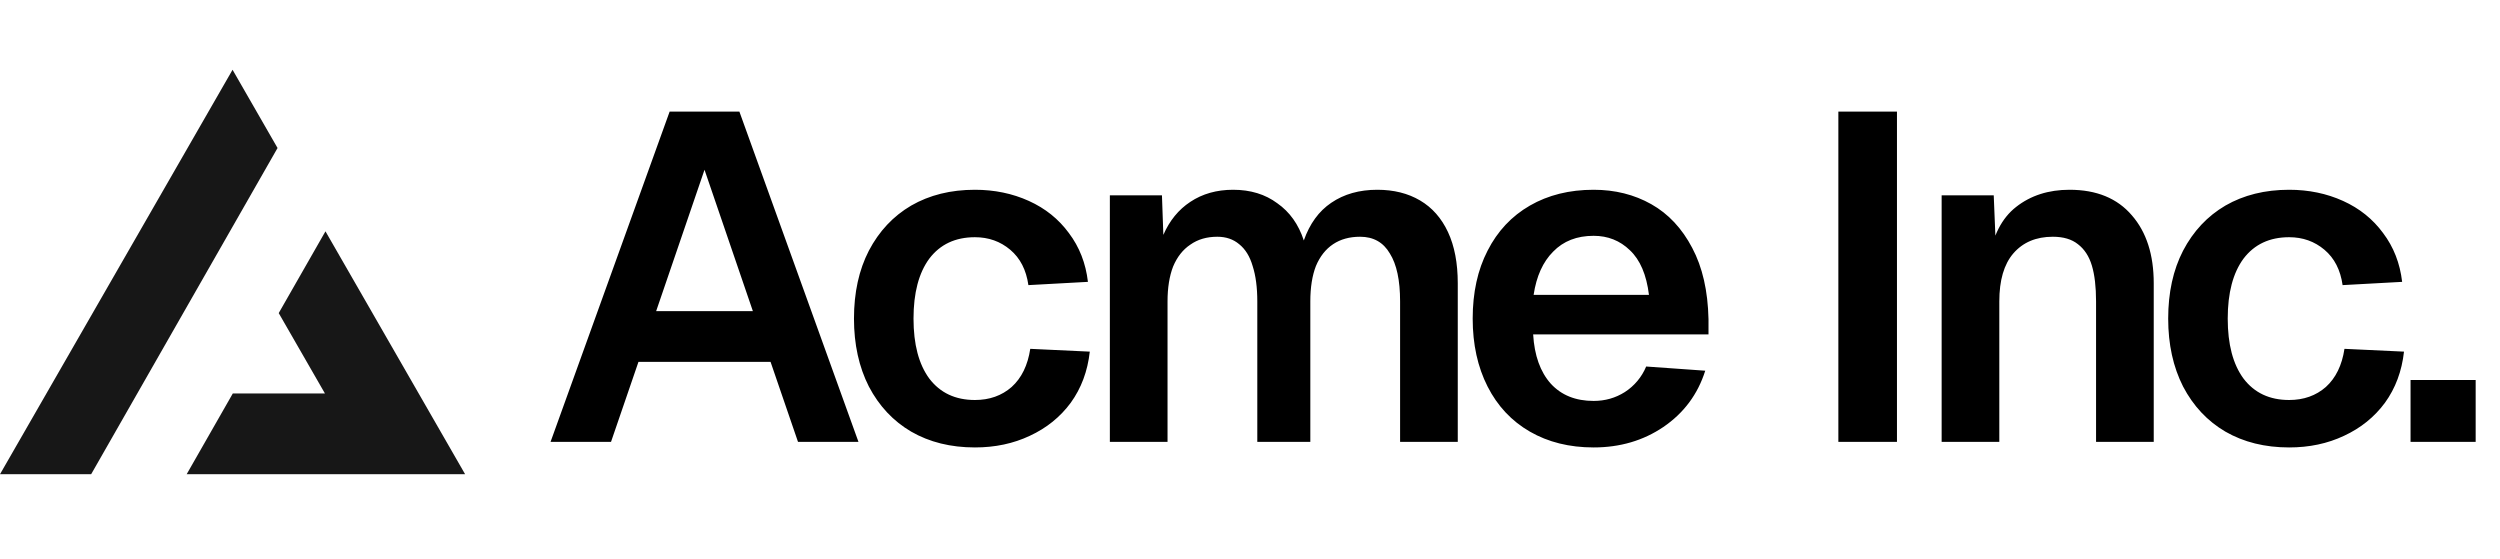
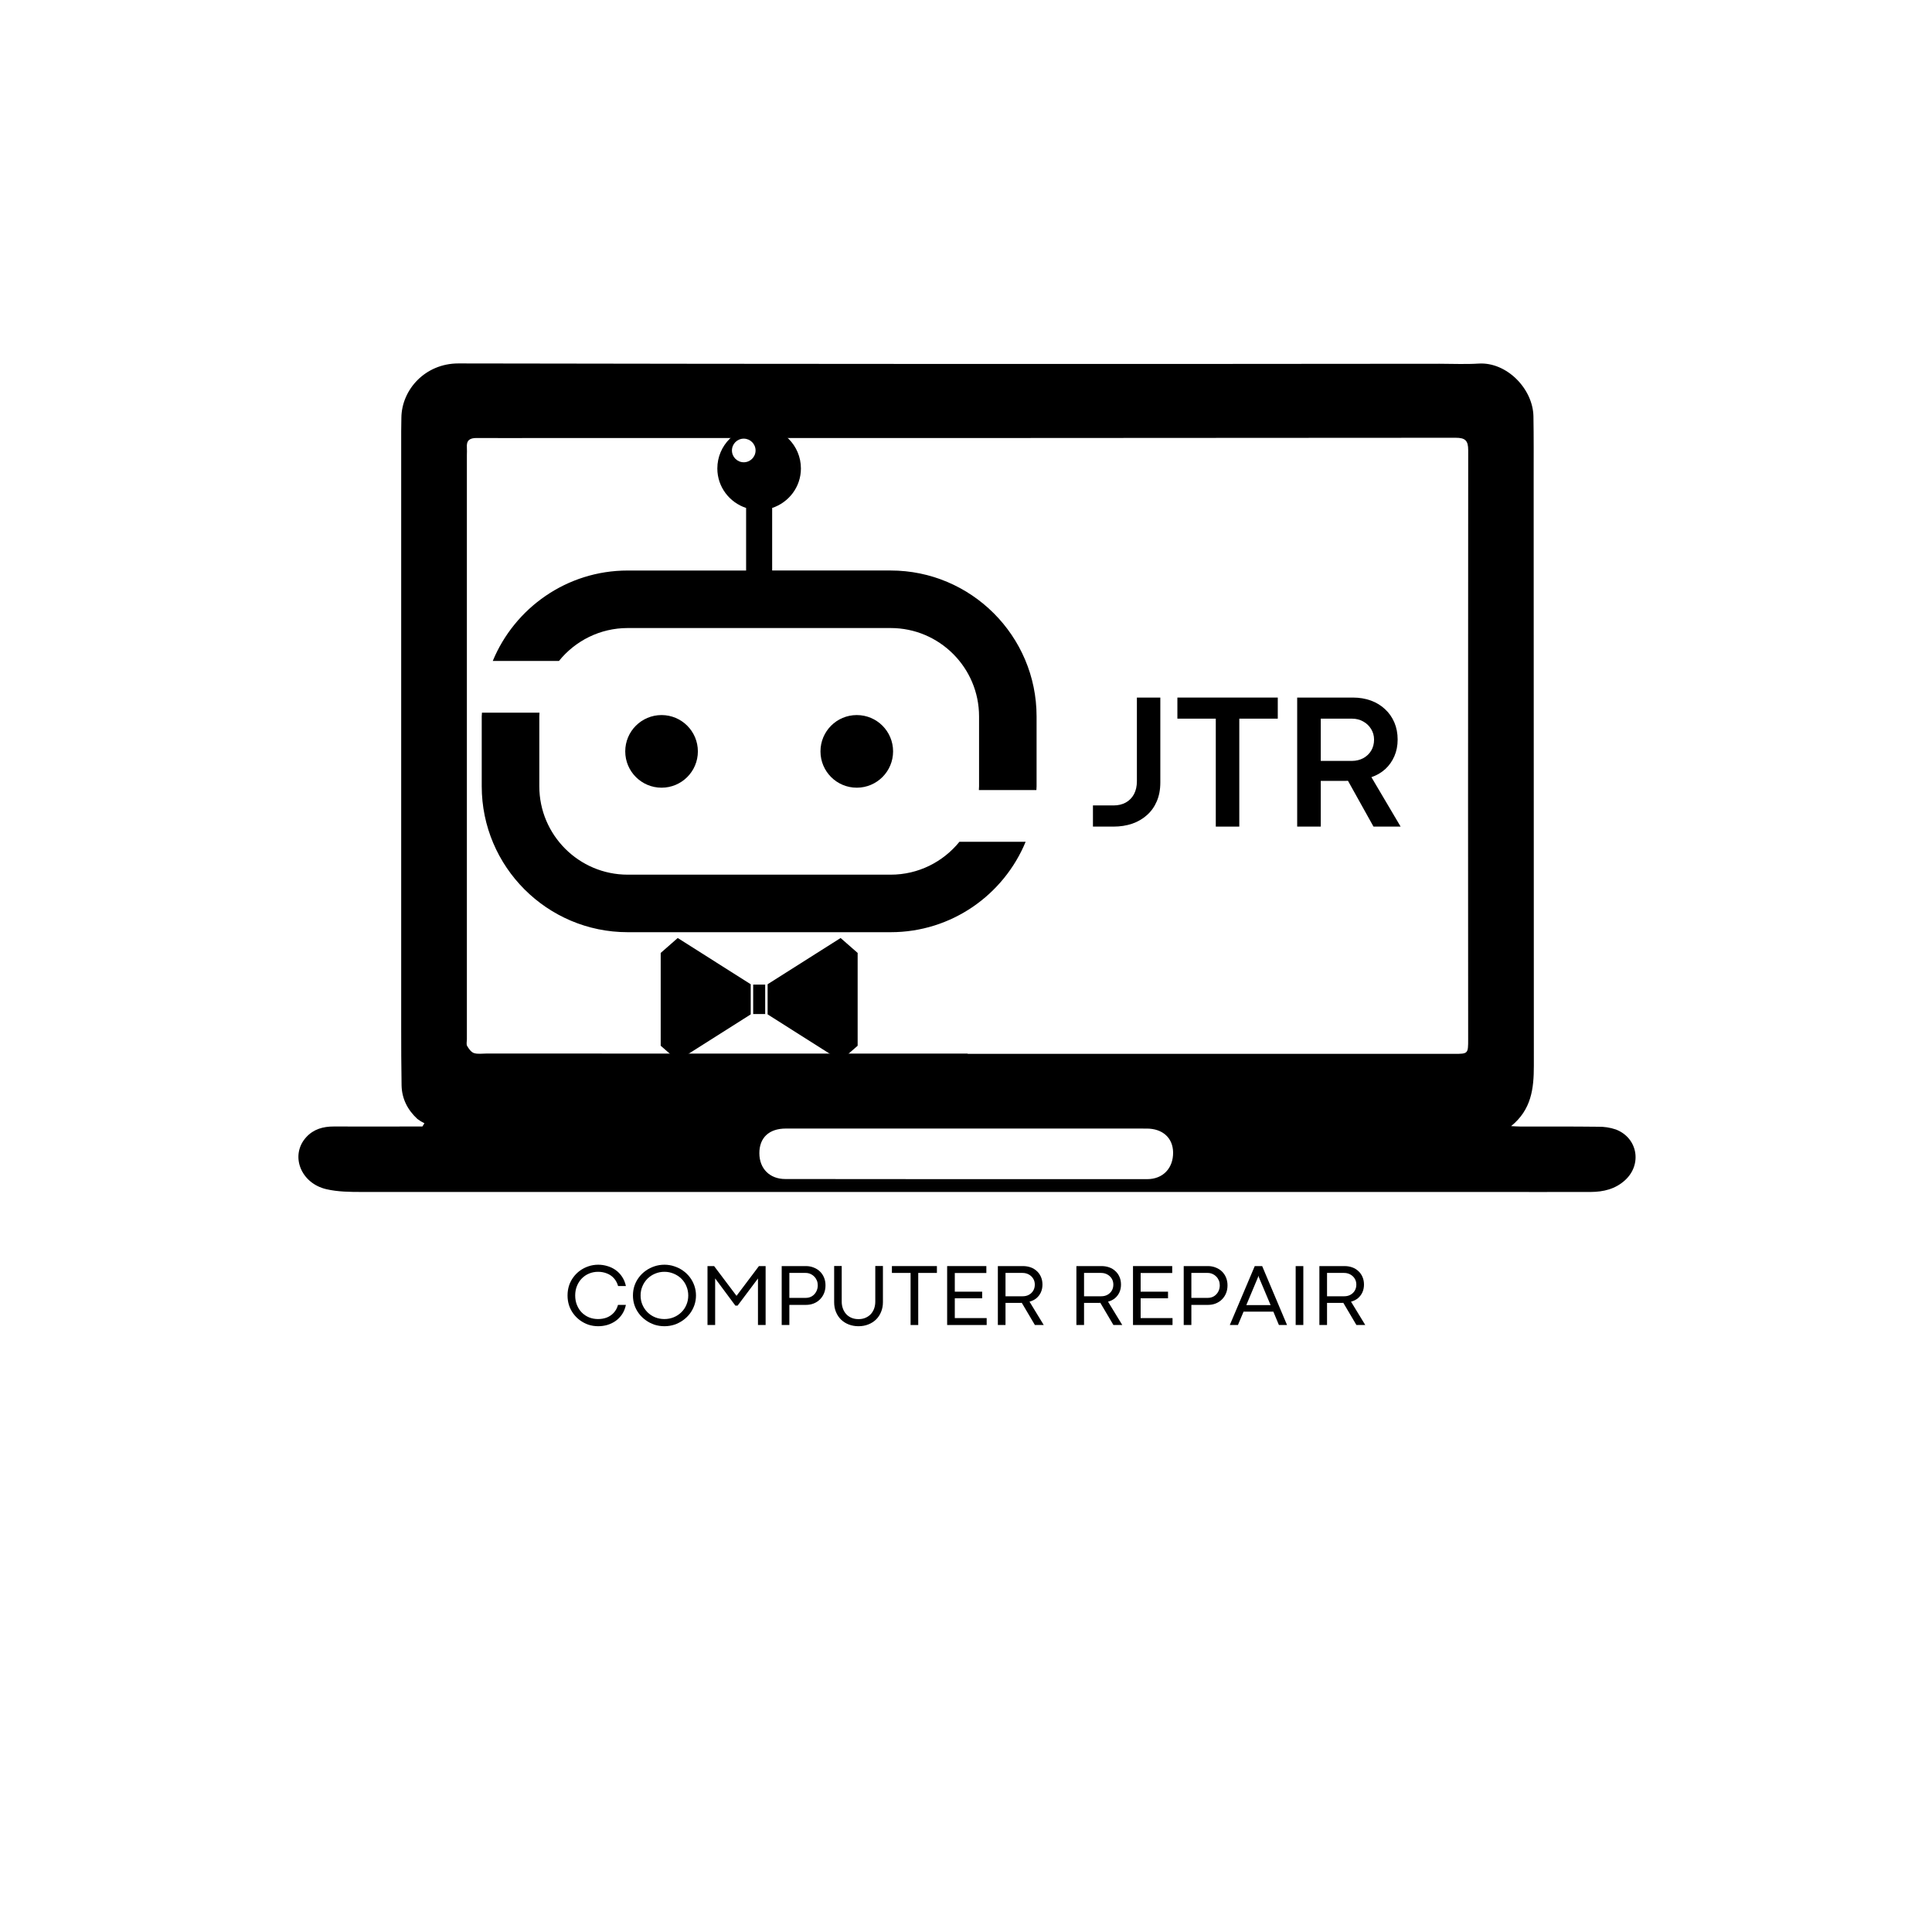
- <svg xmlns="http://www.w3.org/2000/svg" width="215" height="48" fill="none">
-   <path fill="#000" d="M57.588 9.6h6L73.828 38h-5.2l-2.36-6.88h-11.36L52.548 38h-5.2l10.24-28.4Zm7.16 17.16-4.16-12.16-4.16 12.16h8.32Zm23.694-2.24c-.186-1.307-.706-2.32-1.56-3.04-.853-.72-1.866-1.08-3.04-1.08-1.68 0-2.986.613-3.92 1.84-.906 1.227-1.36 2.947-1.36 5.16s.454 3.933 1.36 5.16c.934 1.227 2.24 1.84 3.92 1.84 1.254 0 2.307-.373 3.16-1.12.854-.773 1.387-1.867 1.6-3.28l5.12.24c-.186 1.68-.733 3.147-1.64 4.4-.906 1.227-2.08 2.173-3.52 2.84-1.413.667-2.986 1-4.72 1-2.08 0-3.906-.453-5.48-1.36-1.546-.907-2.76-2.2-3.64-3.88-.853-1.68-1.28-3.627-1.28-5.84 0-2.24.427-4.187 1.28-5.84.88-1.68 2.094-2.973 3.64-3.88 1.574-.907 3.4-1.36 5.48-1.36 1.68 0 3.227.32 4.64.96 1.414.64 2.56 1.56 3.44 2.76.907 1.2 1.454 2.6 1.64 4.2l-5.12.28Zm11.486-7.72.12 3.4c.534-1.227 1.307-2.173 2.32-2.84 1.04-.693 2.267-1.04 3.68-1.04 1.494 0 2.76.387 3.8 1.16 1.067.747 1.827 1.813 2.28 3.2.507-1.44 1.294-2.52 2.36-3.24 1.094-.747 2.414-1.12 3.96-1.12 1.414 0 2.64.307 3.68.92s1.84 1.52 2.4 2.72c.56 1.2.84 2.667.84 4.4V38h-4.96V25.92c0-1.813-.293-3.187-.88-4.12-.56-.96-1.413-1.44-2.56-1.44-.906 0-1.68.213-2.32.64-.64.427-1.133 1.053-1.48 1.88-.32.827-.48 1.84-.48 3.04V38h-4.56V25.92c0-1.2-.133-2.213-.4-3.04-.24-.827-.626-1.453-1.16-1.88-.506-.427-1.133-.64-1.88-.64-.906 0-1.68.227-2.32.68-.64.427-1.133 1.053-1.48 1.88-.32.827-.48 1.827-.48 3V38h-4.96V16.8h4.48Zm26.723 10.6c0-2.24.427-4.187 1.28-5.84.854-1.68 2.067-2.973 3.64-3.88 1.574-.907 3.4-1.36 5.48-1.36 1.84 0 3.494.413 4.96 1.24 1.467.827 2.64 2.08 3.52 3.76.88 1.653 1.347 3.693 1.4 6.12v1.32h-15.08c.107 1.813.614 3.227 1.52 4.24.907.987 2.134 1.48 3.68 1.48.987 0 1.88-.253 2.68-.76a4.803 4.803 0 0 0 1.84-2.2l5.08.36c-.64 2.027-1.84 3.64-3.6 4.84-1.733 1.173-3.733 1.76-6 1.76-2.08 0-3.906-.453-5.48-1.36-1.573-.907-2.786-2.2-3.64-3.88-.853-1.68-1.28-3.627-1.28-5.84Zm15.16-2.04c-.213-1.733-.76-3.013-1.64-3.84-.853-.827-1.893-1.24-3.12-1.24-1.44 0-2.6.453-3.48 1.36-.88.88-1.44 2.12-1.68 3.72h9.92ZM163.139 9.6V38h-5.04V9.6h5.04Zm8.322 7.2.24 5.88-.64-.36c.32-2.053 1.094-3.56 2.32-4.52 1.254-.987 2.787-1.48 4.6-1.48 2.32 0 4.107.733 5.36 2.2 1.254 1.44 1.88 3.387 1.88 5.84V38h-4.96V25.92c0-1.253-.12-2.28-.36-3.08-.24-.8-.64-1.413-1.2-1.84-.533-.427-1.253-.64-2.16-.64-1.44 0-2.573.48-3.4 1.44-.8.933-1.2 2.307-1.2 4.12V38h-4.96V16.8h4.48Zm30.003 7.72c-.186-1.307-.706-2.32-1.56-3.04-.853-.72-1.866-1.08-3.04-1.08-1.68 0-2.986.613-3.92 1.84-.906 1.227-1.36 2.947-1.36 5.16s.454 3.933 1.36 5.16c.934 1.227 2.24 1.84 3.92 1.84 1.254 0 2.307-.373 3.16-1.12.854-.773 1.387-1.867 1.6-3.28l5.12.24c-.186 1.68-.733 3.147-1.64 4.4-.906 1.227-2.08 2.173-3.52 2.84-1.413.667-2.986 1-4.72 1-2.08 0-3.906-.453-5.48-1.36-1.546-.907-2.76-2.2-3.64-3.88-.853-1.68-1.28-3.627-1.28-5.84 0-2.24.427-4.187 1.28-5.84.88-1.68 2.094-2.973 3.64-3.88 1.574-.907 3.4-1.36 5.48-1.36 1.68 0 3.227.32 4.64.96 1.414.64 2.56 1.56 3.44 2.76.907 1.2 1.454 2.6 1.64 4.2l-5.12.28Zm11.443 8.16V38h-5.6v-5.32h5.6Z" />
-   <path fill="#171717" fill-rule="evenodd" d="m7.839 40.783 16.03-28.054L20 6 0 40.783h7.839Zm8.214 0H40L27.99 19.894l-4.02 7.032 3.976 6.914H20.02l-3.967 6.943Z" clip-rule="evenodd" />
+ <svg xmlns="http://www.w3.org/2000/svg" width="500" zoomAndPan="magnify" viewBox="0 0 375 375" height="500" preserveAspectRatio="xMidYMid meet" version="1.2">
+   <defs>
+     <clipPath id="0d91341884">
+       <path d="M 57 70.195 L 318 70.195 L 318 231.445 L 57 231.445 Z M 57 70.195 " />
+     </clipPath>
+     <clipPath id="3e39f4f65f">
+       <path d="M 95 82.801 L 201.504 82.801 L 201.504 154 L 95 154 Z M 95 82.801 " />
+     </clipPath>
+     <clipPath id="f0f7082ae5">
+       <path d="M 93.504 138 L 200 138 L 200 181 L 93.504 181 Z M 93.504 138 " />
+     </clipPath>
+     <clipPath id="544dff4c30">
+       <path d="M 148 182 L 167 182 L 167 205.801 L 148 205.801 Z M 148 182 " />
+     </clipPath>
+     <clipPath id="1940b0b1d8">
+       <path d="M 128 182 L 146 182 L 146 205.801 L 128 205.801 Z M 128 182 " />
+     </clipPath>
+     <clipPath id="9b97b6ff16">
+       <rect x="0" width="64" y="0" height="34" />
+     </clipPath>
+     <clipPath id="4213ebe7ad">
+       <path d="M 1 0.039 L 13 0.039 L 13 13 L 1 13 Z M 1 0.039 " />
+     </clipPath>
+     <clipPath id="8c772496bc">
+       <path d="M 13 0.039 L 27 0.039 L 27 13 L 13 13 Z M 13 0.039 " />
+     </clipPath>
+     <clipPath id="d99be3b191">
+       <path d="M 28 0.039 L 40 0.039 L 40 13 L 28 13 Z M 28 0.039 " />
+     </clipPath>
+     <clipPath id="eeb8ddf682">
+       <path d="M 42 0.039 L 52 0.039 L 52 13 L 42 13 Z M 42 0.039 " />
+     </clipPath>
+     <clipPath id="2d598b4679">
+       <path d="M 52 0.039 L 63 0.039 L 63 13 L 52 13 Z M 52 0.039 " />
+     </clipPath>
+     <clipPath id="fdbbdfafa1">
+       <path d="M 64 0.039 L 73 0.039 L 73 13 L 64 13 Z M 64 0.039 " />
+     </clipPath>
+     <clipPath id="7e1199cc1f">
+       <path d="M 74 0.039 L 83 0.039 L 83 13 L 74 13 Z M 74 0.039 " />
+     </clipPath>
+     <clipPath id="2b8af6fe15">
+       <path d="M 84 0.039 L 94 0.039 L 94 13 L 84 13 Z M 84 0.039 " />
+     </clipPath>
+     <clipPath id="ec2e428fa8">
+       <path d="M 99 0.039 L 109 0.039 L 109 13 L 99 13 Z M 99 0.039 " />
+     </clipPath>
+     <clipPath id="1a71aede13">
+       <path d="M 110 0.039 L 119 0.039 L 119 13 L 110 13 Z M 110 0.039 " />
+     </clipPath>
+     <clipPath id="ae659b138e">
+       <path d="M 120 0.039 L 130 0.039 L 130 13 L 120 13 Z M 120 0.039 " />
+     </clipPath>
+     <clipPath id="06d0fd122a">
+       <path d="M 129 0.039 L 141 0.039 L 141 13 L 129 13 Z M 129 0.039 " />
+     </clipPath>
+     <clipPath id="6a06d0d283">
+       <path d="M 142 0.039 L 144 0.039 L 144 13 L 142 13 Z M 142 0.039 " />
+     </clipPath>
+     <clipPath id="f762a87ec9">
+       <path d="M 147 0.039 L 156 0.039 L 156 13 L 147 13 Z M 147 0.039 " />
+     </clipPath>
+     <clipPath id="6f894ce7f5">
+       <rect x="0" width="157" y="0" height="16" />
+     </clipPath>
+   </defs>
+   <g id="d1b105fb7c">
+     <g clip-rule="nonzero" clip-path="url(#0d91341884)">
+       <path style=" stroke:none;fill-rule:nonzero;fill:#000000;fill-opacity:1;" d="M 82.379 218.023 C 81.891 217.789 81.43 217.508 81.004 217.18 C 79.105 215.418 77.992 213.254 77.945 210.645 C 77.879 206.871 77.871 203.098 77.871 199.324 C 77.871 160.789 77.871 122.25 77.871 83.711 C 77.871 82.848 77.898 81.98 77.906 81.113 C 77.953 75.621 82.535 70.543 88.965 70.543 C 152.441 70.656 215.922 70.676 279.398 70.605 C 281.938 70.605 284.484 70.73 287.016 70.57 C 292.438 70.238 297.551 75.445 297.641 80.836 C 297.711 84.918 297.684 89 297.684 93.086 C 297.684 131.008 297.695 168.926 297.719 206.844 C 297.719 211.297 297.25 215.383 293.301 218.582 C 293.914 218.605 294.523 218.66 295.133 218.66 C 300.148 218.66 305.164 218.641 310.18 218.699 C 311.363 218.676 312.512 218.852 313.633 219.23 C 317.867 220.855 318.773 225.992 315.438 229.062 C 313.547 230.801 311.227 231.348 308.75 231.359 C 301.938 231.379 295.125 231.359 288.309 231.359 C 215.602 231.359 142.895 231.359 70.188 231.359 C 67.914 231.359 65.57 231.332 63.371 230.828 C 58.312 229.668 56.262 224.203 59.438 220.727 C 60.871 219.16 62.727 218.645 64.805 218.652 C 69.945 218.676 75.086 218.652 80.227 218.652 L 81.988 218.652 Z M 187.824 204.504 L 187.824 204.555 L 282.203 204.555 C 284.973 204.555 284.969 204.539 284.969 201.703 C 284.969 186.297 284.961 170.895 284.949 155.492 C 284.949 132.789 284.957 110.09 284.977 87.387 C 284.977 85.531 284.426 84.969 282.543 84.969 C 223.523 85.02 164.504 85.035 105.488 85.016 C 101.152 85.016 96.816 85.055 92.48 85.016 C 91.133 85.016 90.516 85.508 90.621 86.871 C 90.66 87.359 90.621 87.859 90.621 88.355 C 90.621 126.152 90.621 163.949 90.621 201.742 C 90.621 202.172 90.484 202.695 90.672 203.02 C 90.992 203.566 91.445 204.215 91.984 204.398 C 92.727 204.637 93.574 204.492 94.383 204.492 Z M 187.637 219.051 C 175.93 219.051 164.223 219.051 152.52 219.051 C 149.25 219.051 147.383 220.852 147.391 223.844 C 147.398 226.836 149.402 228.848 152.426 228.848 C 175.84 228.875 199.254 228.883 222.668 228.871 C 225.742 228.871 227.738 226.734 227.699 223.676 C 227.66 220.867 225.672 219.059 222.578 219.055 C 210.926 219.043 199.273 219.039 187.629 219.051 Z M 187.637 219.051 " />
+     </g>
+     <path style=" stroke:none;fill-rule:nonzero;fill:#000000;fill-opacity:1;" d="M 173.348 145.844 C 173.348 149.73 170.195 152.891 166.301 152.891 C 162.406 152.891 159.254 149.738 159.254 145.844 C 159.254 141.945 162.406 138.793 166.301 138.793 C 170.195 138.793 173.348 141.945 173.348 145.844 Z M 173.348 145.844 " />
+     <path style=" stroke:none;fill-rule:nonzero;fill:#000000;fill-opacity:1;" d="M 128.41 138.793 C 132.297 138.793 135.457 141.945 135.457 145.844 C 135.457 149.73 132.305 152.891 128.41 152.891 C 124.516 152.891 121.359 149.73 121.359 145.844 C 121.359 141.945 124.516 138.793 128.41 138.793 Z M 128.41 138.793 " />
+     <g clip-rule="nonzero" clip-path="url(#3e39f4f65f)">
+       <path style=" stroke:none;fill-rule:nonzero;fill:#000000;fill-opacity:1;" d="M 190 153.348 L 201.164 153.348 C 201.168 153.102 201.199 152.859 201.199 152.621 L 201.199 139.055 C 201.199 123.438 188.492 110.734 172.875 110.734 L 149.875 110.734 L 149.875 98.594 C 153.105 97.523 155.457 94.516 155.457 90.93 C 155.457 86.449 151.824 82.816 147.348 82.816 C 142.871 82.816 139.234 86.449 139.234 90.93 C 139.234 94.516 141.59 97.531 144.82 98.594 L 144.82 110.738 L 121.828 110.738 C 110.023 110.738 99.895 118.008 95.645 128.289 L 108.496 128.289 C 111.641 124.398 116.445 121.902 121.828 121.902 L 172.883 121.902 C 182.34 121.902 190.035 129.598 190.035 139.055 L 190.035 152.621 C 190.035 152.867 190.008 153.109 190 153.348 Z M 146.656 87.434 C 146.656 88.699 145.629 89.727 144.363 89.727 C 143.094 89.727 142.07 88.699 142.07 87.434 C 142.07 86.168 143.094 85.141 144.363 85.141 C 145.629 85.141 146.656 86.172 146.656 87.434 Z M 146.656 87.434 " />
+     </g>
+     <g clip-rule="nonzero" clip-path="url(#f0f7082ae5)">
+       <path style=" stroke:none;fill-rule:nonzero;fill:#000000;fill-opacity:1;" d="M 93.547 138.328 L 104.715 138.328 C 104.711 138.574 104.68 138.816 104.68 139.055 L 104.68 152.621 C 104.68 162.078 112.375 169.773 121.836 169.773 L 172.891 169.773 C 178.27 169.773 183.074 167.277 186.223 163.391 L 199.074 163.391 C 194.828 173.68 184.691 180.938 172.891 180.938 L 121.828 180.938 C 106.207 180.938 93.504 168.23 93.504 152.613 L 93.504 139.055 C 93.504 138.809 93.539 138.57 93.547 138.328 Z M 93.547 138.328 " />
+     </g>
+     <g clip-rule="nonzero" clip-path="url(#544dff4c30)">
+       <path style=" stroke:none;fill-rule:nonzero;fill:#000000;fill-opacity:1;" d="M 166.469 184.965 L 166.469 202.977 L 163.16 205.867 L 148.992 196.891 L 148.992 191.043 L 163.16 182.066 Z M 166.469 184.965 " />
+     </g>
+     <g clip-rule="nonzero" clip-path="url(#1940b0b1d8)">
+       <path style=" stroke:none;fill-rule:nonzero;fill:#000000;fill-opacity:1;" d="M 145.715 191.043 L 145.715 196.891 L 131.547 205.867 L 128.242 202.977 L 128.242 184.965 L 131.547 182.066 Z M 145.715 191.043 " />
+     </g>
+     <path style=" stroke:none;fill-rule:nonzero;fill:#000000;fill-opacity:1;" d="M 146.191 191.109 L 148.52 191.109 L 148.52 196.824 L 146.191 196.824 Z M 146.191 191.109 " />
+     <g transform="matrix(1,0,0,1,210,134)">
+       <g clip-path="url(#9b97b6ff16)">
+         <g style="fill:#000000;fill-opacity:1;">
+           <g transform="translate(1.420611, 26.44304)">
+             <path style="stroke:none" d="M 4.703 0 L 0.719 0 L 0.719 -4.109 L 4.719 -4.109 C 5.625 -4.109 6.414 -4.297 7.094 -4.672 C 7.781 -5.055 8.312 -5.598 8.688 -6.297 C 9.062 -7.004 9.25 -7.836 9.25 -8.797 L 9.25 -25.047 L 13.797 -25.047 L 13.797 -8.547 C 13.797 -7.18 13.566 -5.969 13.109 -4.906 C 12.66 -3.852 12.023 -2.961 11.203 -2.234 C 10.391 -1.504 9.43 -0.945 8.328 -0.562 C 7.223 -0.188 6.016 0 4.703 0 Z M 4.703 0 " />
+           </g>
+         </g>
+         <g style="fill:#000000;fill-opacity:1;">
+           <g transform="translate(17.73408, 26.44304)">
+             <path style="stroke:none" d="M 12.812 0 L 8.25 0 L 8.25 -20.953 L 0.797 -20.953 L 0.797 -25.047 L 20.281 -25.047 L 20.281 -20.953 L 12.812 -20.953 Z M 12.812 0 " />
+           </g>
+         </g>
+         <g style="fill:#000000;fill-opacity:1;">
+           <g transform="translate(38.79797, 26.44304)">
+             <path style="stroke:none" d="M 7.562 0 L 2.984 0 L 2.984 -25.047 L 13.797 -25.047 C 15.055 -25.047 16.219 -24.852 17.281 -24.469 C 18.344 -24.082 19.258 -23.523 20.031 -22.797 C 20.812 -22.078 21.414 -21.219 21.844 -20.219 C 22.27 -19.219 22.484 -18.109 22.484 -16.891 C 22.484 -15.711 22.27 -14.633 21.844 -13.656 C 21.426 -12.688 20.836 -11.852 20.078 -11.156 C 19.316 -10.469 18.422 -9.945 17.391 -9.594 L 23.062 0 L 17.797 0 L 12.844 -8.891 C 12.676 -8.879 12.516 -8.875 12.359 -8.875 C 12.203 -8.875 12.035 -8.875 11.859 -8.875 L 7.562 -8.875 Z M 7.562 -20.953 L 7.562 -12.75 L 13.625 -12.75 C 14.438 -12.758 15.164 -12.938 15.812 -13.281 C 16.457 -13.633 16.969 -14.117 17.344 -14.734 C 17.719 -15.359 17.906 -16.078 17.906 -16.891 C 17.906 -17.648 17.711 -18.336 17.328 -18.953 C 16.953 -19.566 16.441 -20.051 15.797 -20.406 C 15.148 -20.77 14.422 -20.953 13.609 -20.953 Z M 7.562 -20.953 " />
+           </g>
+         </g>
+       </g>
+     </g>
+     <g transform="matrix(1,0,0,1,109,245)">
+       <g clip-path="url(#6f894ce7f5)">
+         <g clip-rule="nonzero" clip-path="url(#4213ebe7ad)">
+           <g style="fill:#000000;fill-opacity:1;">
+             <g transform="translate(0.472242, 12.18351)">
+               <path style="stroke:none" d="M 6.641 0.234 C 5.973 0.234 5.336 0.133 4.734 -0.062 C 4.141 -0.27 3.594 -0.555 3.094 -0.922 C 2.602 -1.285 2.176 -1.711 1.812 -2.203 C 1.445 -2.703 1.164 -3.25 0.969 -3.844 C 0.781 -4.438 0.688 -5.066 0.688 -5.734 C 0.688 -6.398 0.781 -7.031 0.969 -7.625 C 1.164 -8.227 1.445 -8.773 1.812 -9.266 C 2.176 -9.766 2.602 -10.191 3.094 -10.547 C 3.594 -10.91 4.141 -11.191 4.734 -11.391 C 5.336 -11.598 5.973 -11.703 6.641 -11.703 C 7.254 -11.703 7.848 -11.613 8.422 -11.438 C 9.004 -11.27 9.535 -11.016 10.016 -10.672 C 10.504 -10.328 10.922 -9.895 11.266 -9.375 C 11.617 -8.852 11.867 -8.25 12.016 -7.562 L 10.5 -7.562 C 10.32 -8.176 10.047 -8.688 9.672 -9.094 C 9.297 -9.508 8.844 -9.816 8.312 -10.016 C 7.789 -10.223 7.223 -10.328 6.609 -10.328 C 5.984 -10.328 5.398 -10.211 4.859 -9.984 C 4.328 -9.766 3.859 -9.445 3.453 -9.031 C 3.055 -8.625 2.742 -8.141 2.516 -7.578 C 2.285 -7.016 2.172 -6.398 2.172 -5.734 C 2.172 -5.055 2.285 -4.438 2.516 -3.875 C 2.742 -3.312 3.055 -2.828 3.453 -2.422 C 3.859 -2.016 4.328 -1.703 4.859 -1.484 C 5.398 -1.266 5.984 -1.156 6.609 -1.156 C 7.223 -1.156 7.789 -1.254 8.312 -1.453 C 8.832 -1.66 9.281 -1.969 9.656 -2.375 C 10.039 -2.789 10.316 -3.301 10.484 -3.906 L 12.016 -3.906 C 11.867 -3.219 11.625 -2.613 11.281 -2.094 C 10.938 -1.582 10.52 -1.148 10.031 -0.797 C 9.539 -0.453 9.004 -0.191 8.422 -0.016 C 7.848 0.148 7.254 0.234 6.641 0.234 Z M 6.641 0.234 " />
+             </g>
+           </g>
+         </g>
+         <g clip-rule="nonzero" clip-path="url(#8c772496bc)">
+           <g style="fill:#000000;fill-opacity:1;">
+             <g transform="translate(13.16745, 12.18351)">
+               <path style="stroke:none" d="M 6.797 0.234 C 6.117 0.234 5.473 0.133 4.859 -0.062 C 4.254 -0.27 3.695 -0.555 3.188 -0.922 C 2.676 -1.285 2.234 -1.711 1.859 -2.203 C 1.484 -2.703 1.191 -3.25 0.984 -3.844 C 0.785 -4.438 0.688 -5.066 0.688 -5.734 C 0.688 -6.398 0.785 -7.031 0.984 -7.625 C 1.191 -8.227 1.484 -8.773 1.859 -9.266 C 2.234 -9.766 2.676 -10.191 3.188 -10.547 C 3.695 -10.91 4.254 -11.191 4.859 -11.391 C 5.473 -11.598 6.117 -11.703 6.797 -11.703 C 7.473 -11.703 8.113 -11.598 8.719 -11.391 C 9.332 -11.191 9.895 -10.91 10.406 -10.547 C 10.914 -10.191 11.359 -9.766 11.734 -9.266 C 12.109 -8.773 12.398 -8.227 12.609 -7.625 C 12.816 -7.031 12.922 -6.398 12.922 -5.734 C 12.922 -5.066 12.816 -4.438 12.609 -3.844 C 12.398 -3.25 12.109 -2.703 11.734 -2.203 C 11.359 -1.711 10.914 -1.285 10.406 -0.922 C 9.895 -0.555 9.332 -0.27 8.719 -0.062 C 8.113 0.133 7.473 0.234 6.797 0.234 Z M 6.797 -1.156 C 7.43 -1.156 8.031 -1.27 8.594 -1.5 C 9.156 -1.727 9.648 -2.051 10.078 -2.469 C 10.504 -2.883 10.832 -3.367 11.062 -3.922 C 11.301 -4.473 11.422 -5.078 11.422 -5.734 C 11.422 -6.379 11.301 -6.977 11.062 -7.531 C 10.832 -8.094 10.504 -8.582 10.078 -9 C 9.648 -9.414 9.156 -9.738 8.594 -9.969 C 8.031 -10.207 7.43 -10.328 6.797 -10.328 C 6.148 -10.328 5.547 -10.207 4.984 -9.969 C 4.43 -9.738 3.941 -9.414 3.516 -9 C 3.098 -8.582 2.77 -8.094 2.531 -7.531 C 2.289 -6.977 2.172 -6.379 2.172 -5.734 C 2.172 -5.078 2.289 -4.473 2.531 -3.922 C 2.77 -3.367 3.098 -2.883 3.516 -2.469 C 3.941 -2.051 4.43 -1.727 4.984 -1.5 C 5.547 -1.27 6.148 -1.156 6.797 -1.156 Z M 6.797 -1.156 " />
+             </g>
+           </g>
+         </g>
+         <g clip-rule="nonzero" clip-path="url(#d99be3b191)">
+           <g style="fill:#000000;fill-opacity:1;">
+             <g transform="translate(26.76285, 12.18351)">
+               <path style="stroke:none" d="M 3.047 0 L 1.562 0 L 1.562 -11.438 L 2.844 -11.438 L 7.188 -5.672 L 7.203 -5.672 L 11.547 -11.438 L 12.844 -11.438 L 12.844 0 L 11.359 0 L 11.359 -9.031 L 7.406 -3.766 L 6.969 -3.766 L 3.047 -9.047 Z M 3.047 0 " />
+             </g>
+           </g>
+         </g>
+         <g clip-rule="nonzero" clip-path="url(#eeb8ddf682)">
+           <g style="fill:#000000;fill-opacity:1;">
+             <g transform="translate(41.16589, 12.18351)">
+               <path style="stroke:none" d="M 3.047 0 L 1.562 0 L 1.562 -11.438 L 6.25 -11.438 C 6.801 -11.438 7.305 -11.344 7.766 -11.156 C 8.234 -10.977 8.641 -10.723 8.984 -10.391 C 9.328 -10.055 9.594 -9.66 9.781 -9.203 C 9.969 -8.742 10.062 -8.242 10.062 -7.703 C 10.062 -7.141 9.969 -6.629 9.781 -6.172 C 9.594 -5.711 9.328 -5.312 8.984 -4.969 C 8.648 -4.633 8.254 -4.375 7.797 -4.188 C 7.336 -4 6.832 -3.906 6.281 -3.906 L 3.047 -3.906 Z M 3.047 -10.109 L 3.047 -5.266 L 6.219 -5.266 C 6.664 -5.266 7.066 -5.367 7.422 -5.578 C 7.773 -5.797 8.051 -6.086 8.25 -6.453 C 8.457 -6.828 8.562 -7.242 8.562 -7.703 C 8.562 -8.035 8.504 -8.344 8.391 -8.625 C 8.273 -8.914 8.109 -9.172 7.891 -9.391 C 7.672 -9.617 7.414 -9.797 7.125 -9.922 C 6.844 -10.047 6.535 -10.109 6.203 -10.109 Z M 3.047 -10.109 " />
+             </g>
+           </g>
+         </g>
+         <g clip-rule="nonzero" clip-path="url(#2d598b4679)">
+           <g style="fill:#000000;fill-opacity:1;">
+             <g transform="translate(51.56435, 12.18351)">
+               <path style="stroke:none" d="M 6.078 0.234 C 5.41 0.234 4.785 0.125 4.203 -0.094 C 3.629 -0.312 3.129 -0.625 2.703 -1.031 C 2.273 -1.445 1.941 -1.941 1.703 -2.516 C 1.461 -3.086 1.344 -3.727 1.344 -4.438 L 1.344 -11.453 L 2.812 -11.453 L 2.812 -4.547 C 2.812 -4.078 2.883 -3.633 3.031 -3.219 C 3.176 -2.812 3.383 -2.453 3.656 -2.141 C 3.938 -1.828 4.281 -1.582 4.688 -1.406 C 5.094 -1.227 5.555 -1.141 6.078 -1.141 C 6.586 -1.141 7.039 -1.227 7.438 -1.406 C 7.844 -1.582 8.188 -1.82 8.469 -2.125 C 8.75 -2.438 8.961 -2.797 9.109 -3.203 C 9.254 -3.617 9.328 -4.062 9.328 -4.531 L 9.328 -11.453 L 10.812 -11.453 L 10.812 -4.438 C 10.812 -3.75 10.691 -3.117 10.453 -2.547 C 10.223 -1.973 9.895 -1.477 9.469 -1.062 C 9.051 -0.656 8.551 -0.336 7.969 -0.109 C 7.395 0.117 6.766 0.234 6.078 0.234 Z M 6.078 0.234 " />
+             </g>
+           </g>
+         </g>
+         <g clip-rule="nonzero" clip-path="url(#fdbbdfafa1)">
+           <g style="fill:#000000;fill-opacity:1;">
+             <g transform="translate(63.71271, 12.18351)">
+               <path style="stroke:none" d="M 5.516 0 L 4.031 0 L 4.031 -10.109 L 0.406 -10.109 L 0.406 -11.438 L 9.141 -11.438 L 9.141 -10.109 L 5.516 -10.109 Z M 5.516 0 " />
+             </g>
+           </g>
+         </g>
+         <g clip-rule="nonzero" clip-path="url(#7e1199cc1f)">
+           <g style="fill:#000000;fill-opacity:1;">
+             <g transform="translate(73.27828, 12.18351)">
+               <path style="stroke:none" d="M 9.234 0 L 1.562 0 L 1.562 -11.438 L 9.172 -11.438 L 9.172 -10.094 L 3.047 -10.094 L 3.047 -6.469 L 8.359 -6.469 L 8.359 -5.188 L 3.047 -5.188 L 3.047 -1.344 L 9.234 -1.344 Z M 9.234 0 " />
+             </g>
+           </g>
+         </g>
+         <g clip-rule="nonzero" clip-path="url(#2b8af6fe15)">
+           <g style="fill:#000000;fill-opacity:1;">
+             <g transform="translate(83.12148, 12.18351)">
+               <path style="stroke:none" d="M 3.047 0 L 1.562 0 L 1.562 -11.438 L 6.422 -11.438 C 6.973 -11.438 7.477 -11.352 7.938 -11.188 C 8.406 -11.02 8.805 -10.773 9.141 -10.453 C 9.484 -10.141 9.75 -9.758 9.938 -9.312 C 10.125 -8.875 10.219 -8.383 10.219 -7.844 C 10.219 -7.289 10.113 -6.785 9.906 -6.328 C 9.695 -5.879 9.406 -5.5 9.031 -5.188 C 8.656 -4.883 8.211 -4.664 7.703 -4.531 L 10.469 0 L 8.75 0 L 6.203 -4.312 C 6.148 -4.301 6.094 -4.297 6.031 -4.297 C 5.969 -4.297 5.906 -4.297 5.844 -4.297 L 3.047 -4.297 Z M 3.047 -10.109 L 3.047 -5.578 L 6.391 -5.578 C 6.836 -5.578 7.234 -5.672 7.578 -5.859 C 7.93 -6.047 8.211 -6.312 8.422 -6.656 C 8.629 -7 8.734 -7.395 8.734 -7.844 C 8.734 -8.281 8.629 -8.664 8.422 -9 C 8.211 -9.344 7.926 -9.613 7.562 -9.812 C 7.207 -10.008 6.805 -10.109 6.359 -10.109 Z M 3.047 -10.109 " />
+             </g>
+           </g>
+         </g>
+         <g style="fill:#000000;fill-opacity:1;">
+           <g transform="translate(94.10885, 12.18351)">
+             <path style="stroke:none" d="" />
+           </g>
+         </g>
+         <g clip-rule="nonzero" clip-path="url(#ec2e428fa8)">
+           <g style="fill:#000000;fill-opacity:1;">
+             <g transform="translate(98.36583, 12.18351)">
+               <path style="stroke:none" d="M 3.047 0 L 1.562 0 L 1.562 -11.438 L 6.422 -11.438 C 6.973 -11.438 7.477 -11.352 7.938 -11.188 C 8.406 -11.02 8.805 -10.773 9.141 -10.453 C 9.484 -10.141 9.75 -9.758 9.938 -9.312 C 10.125 -8.875 10.219 -8.383 10.219 -7.844 C 10.219 -7.289 10.113 -6.785 9.906 -6.328 C 9.695 -5.879 9.406 -5.5 9.031 -5.188 C 8.656 -4.883 8.211 -4.664 7.703 -4.531 L 10.469 0 L 8.75 0 L 6.203 -4.312 C 6.148 -4.301 6.094 -4.297 6.031 -4.297 C 5.969 -4.297 5.906 -4.297 5.844 -4.297 L 3.047 -4.297 Z M 3.047 -10.109 L 3.047 -5.578 L 6.391 -5.578 C 6.836 -5.578 7.234 -5.672 7.578 -5.859 C 7.93 -6.047 8.211 -6.312 8.422 -6.656 C 8.629 -7 8.734 -7.395 8.734 -7.844 C 8.734 -8.281 8.629 -8.664 8.422 -9 C 8.211 -9.344 7.926 -9.613 7.562 -9.812 C 7.207 -10.008 6.805 -10.109 6.359 -10.109 Z M 3.047 -10.109 " />
+             </g>
+           </g>
+         </g>
+         <g clip-rule="nonzero" clip-path="url(#1a71aede13)">
+           <g style="fill:#000000;fill-opacity:1;">
+             <g transform="translate(109.3532, 12.18351)">
+               <path style="stroke:none" d="M 9.234 0 L 1.562 0 L 1.562 -11.438 L 9.172 -11.438 L 9.172 -10.094 L 3.047 -10.094 L 3.047 -6.469 L 8.359 -6.469 L 8.359 -5.188 L 3.047 -5.188 L 3.047 -1.344 L 9.234 -1.344 Z M 9.234 0 " />
+             </g>
+           </g>
+         </g>
+         <g clip-rule="nonzero" clip-path="url(#ae659b138e)">
+           <g style="fill:#000000;fill-opacity:1;">
+             <g transform="translate(119.1964, 12.18351)">
+               <path style="stroke:none" d="M 3.047 0 L 1.562 0 L 1.562 -11.438 L 6.25 -11.438 C 6.801 -11.438 7.305 -11.344 7.766 -11.156 C 8.234 -10.977 8.641 -10.723 8.984 -10.391 C 9.328 -10.055 9.594 -9.66 9.781 -9.203 C 9.969 -8.742 10.062 -8.242 10.062 -7.703 C 10.062 -7.141 9.969 -6.629 9.781 -6.172 C 9.594 -5.711 9.328 -5.312 8.984 -4.969 C 8.648 -4.633 8.254 -4.375 7.797 -4.188 C 7.336 -4 6.832 -3.906 6.281 -3.906 L 3.047 -3.906 Z M 3.047 -10.109 L 3.047 -5.266 L 6.219 -5.266 C 6.664 -5.266 7.066 -5.367 7.422 -5.578 C 7.773 -5.797 8.051 -6.086 8.25 -6.453 C 8.457 -6.828 8.562 -7.242 8.562 -7.703 C 8.562 -8.035 8.504 -8.344 8.391 -8.625 C 8.273 -8.914 8.109 -9.172 7.891 -9.391 C 7.672 -9.617 7.414 -9.797 7.125 -9.922 C 6.844 -10.047 6.535 -10.109 6.203 -10.109 Z M 3.047 -10.109 " />
+             </g>
+           </g>
+         </g>
+         <g clip-rule="nonzero" clip-path="url(#06d0fd122a)">
+           <g style="fill:#000000;fill-opacity:1;">
+             <g transform="translate(129.5949, 12.18351)">
+               <path style="stroke:none" d="M 11.219 0 L 9.641 0 L 8.562 -2.594 L 2.781 -2.594 L 1.688 0 L 0.109 0 L 4.953 -11.438 L 6.391 -11.438 Z M 5.609 -9.344 L 3.312 -3.859 L 8.031 -3.859 L 5.719 -9.344 L 5.688 -9.547 L 5.656 -9.547 Z M 5.609 -9.344 " />
+             </g>
+           </g>
+         </g>
+         <g clip-rule="nonzero" clip-path="url(#6a06d0d283)">
+           <g style="fill:#000000;fill-opacity:1;">
+             <g transform="translate(140.9272, 12.18351)">
+               <path style="stroke:none" d="M 3.047 0 L 1.562 0 L 1.562 -11.438 L 3.047 -11.438 Z M 3.047 0 " />
+             </g>
+           </g>
+         </g>
+         <g clip-rule="nonzero" clip-path="url(#f762a87ec9)">
+           <g style="fill:#000000;fill-opacity:1;">
+             <g transform="translate(145.5291, 12.18351)">
+               <path style="stroke:none" d="M 3.047 0 L 1.562 0 L 1.562 -11.438 L 6.422 -11.438 C 6.973 -11.438 7.477 -11.352 7.938 -11.188 C 8.406 -11.02 8.805 -10.773 9.141 -10.453 C 9.484 -10.141 9.75 -9.758 9.938 -9.312 C 10.125 -8.875 10.219 -8.383 10.219 -7.844 C 10.219 -7.289 10.113 -6.785 9.906 -6.328 C 9.695 -5.879 9.406 -5.5 9.031 -5.188 C 8.656 -4.883 8.211 -4.664 7.703 -4.531 L 10.469 0 L 8.75 0 L 6.203 -4.312 C 6.148 -4.301 6.094 -4.297 6.031 -4.297 C 5.969 -4.297 5.906 -4.297 5.844 -4.297 L 3.047 -4.297 Z M 3.047 -10.109 L 3.047 -5.578 L 6.391 -5.578 C 6.836 -5.578 7.234 -5.672 7.578 -5.859 C 7.93 -6.047 8.211 -6.312 8.422 -6.656 C 8.629 -7 8.734 -7.395 8.734 -7.844 C 8.734 -8.281 8.629 -8.664 8.422 -9 C 8.211 -9.344 7.926 -9.613 7.562 -9.812 C 7.207 -10.008 6.805 -10.109 6.359 -10.109 Z M 3.047 -10.109 " />
+             </g>
+           </g>
+         </g>
+       </g>
+     </g>
+   </g>
</svg>
